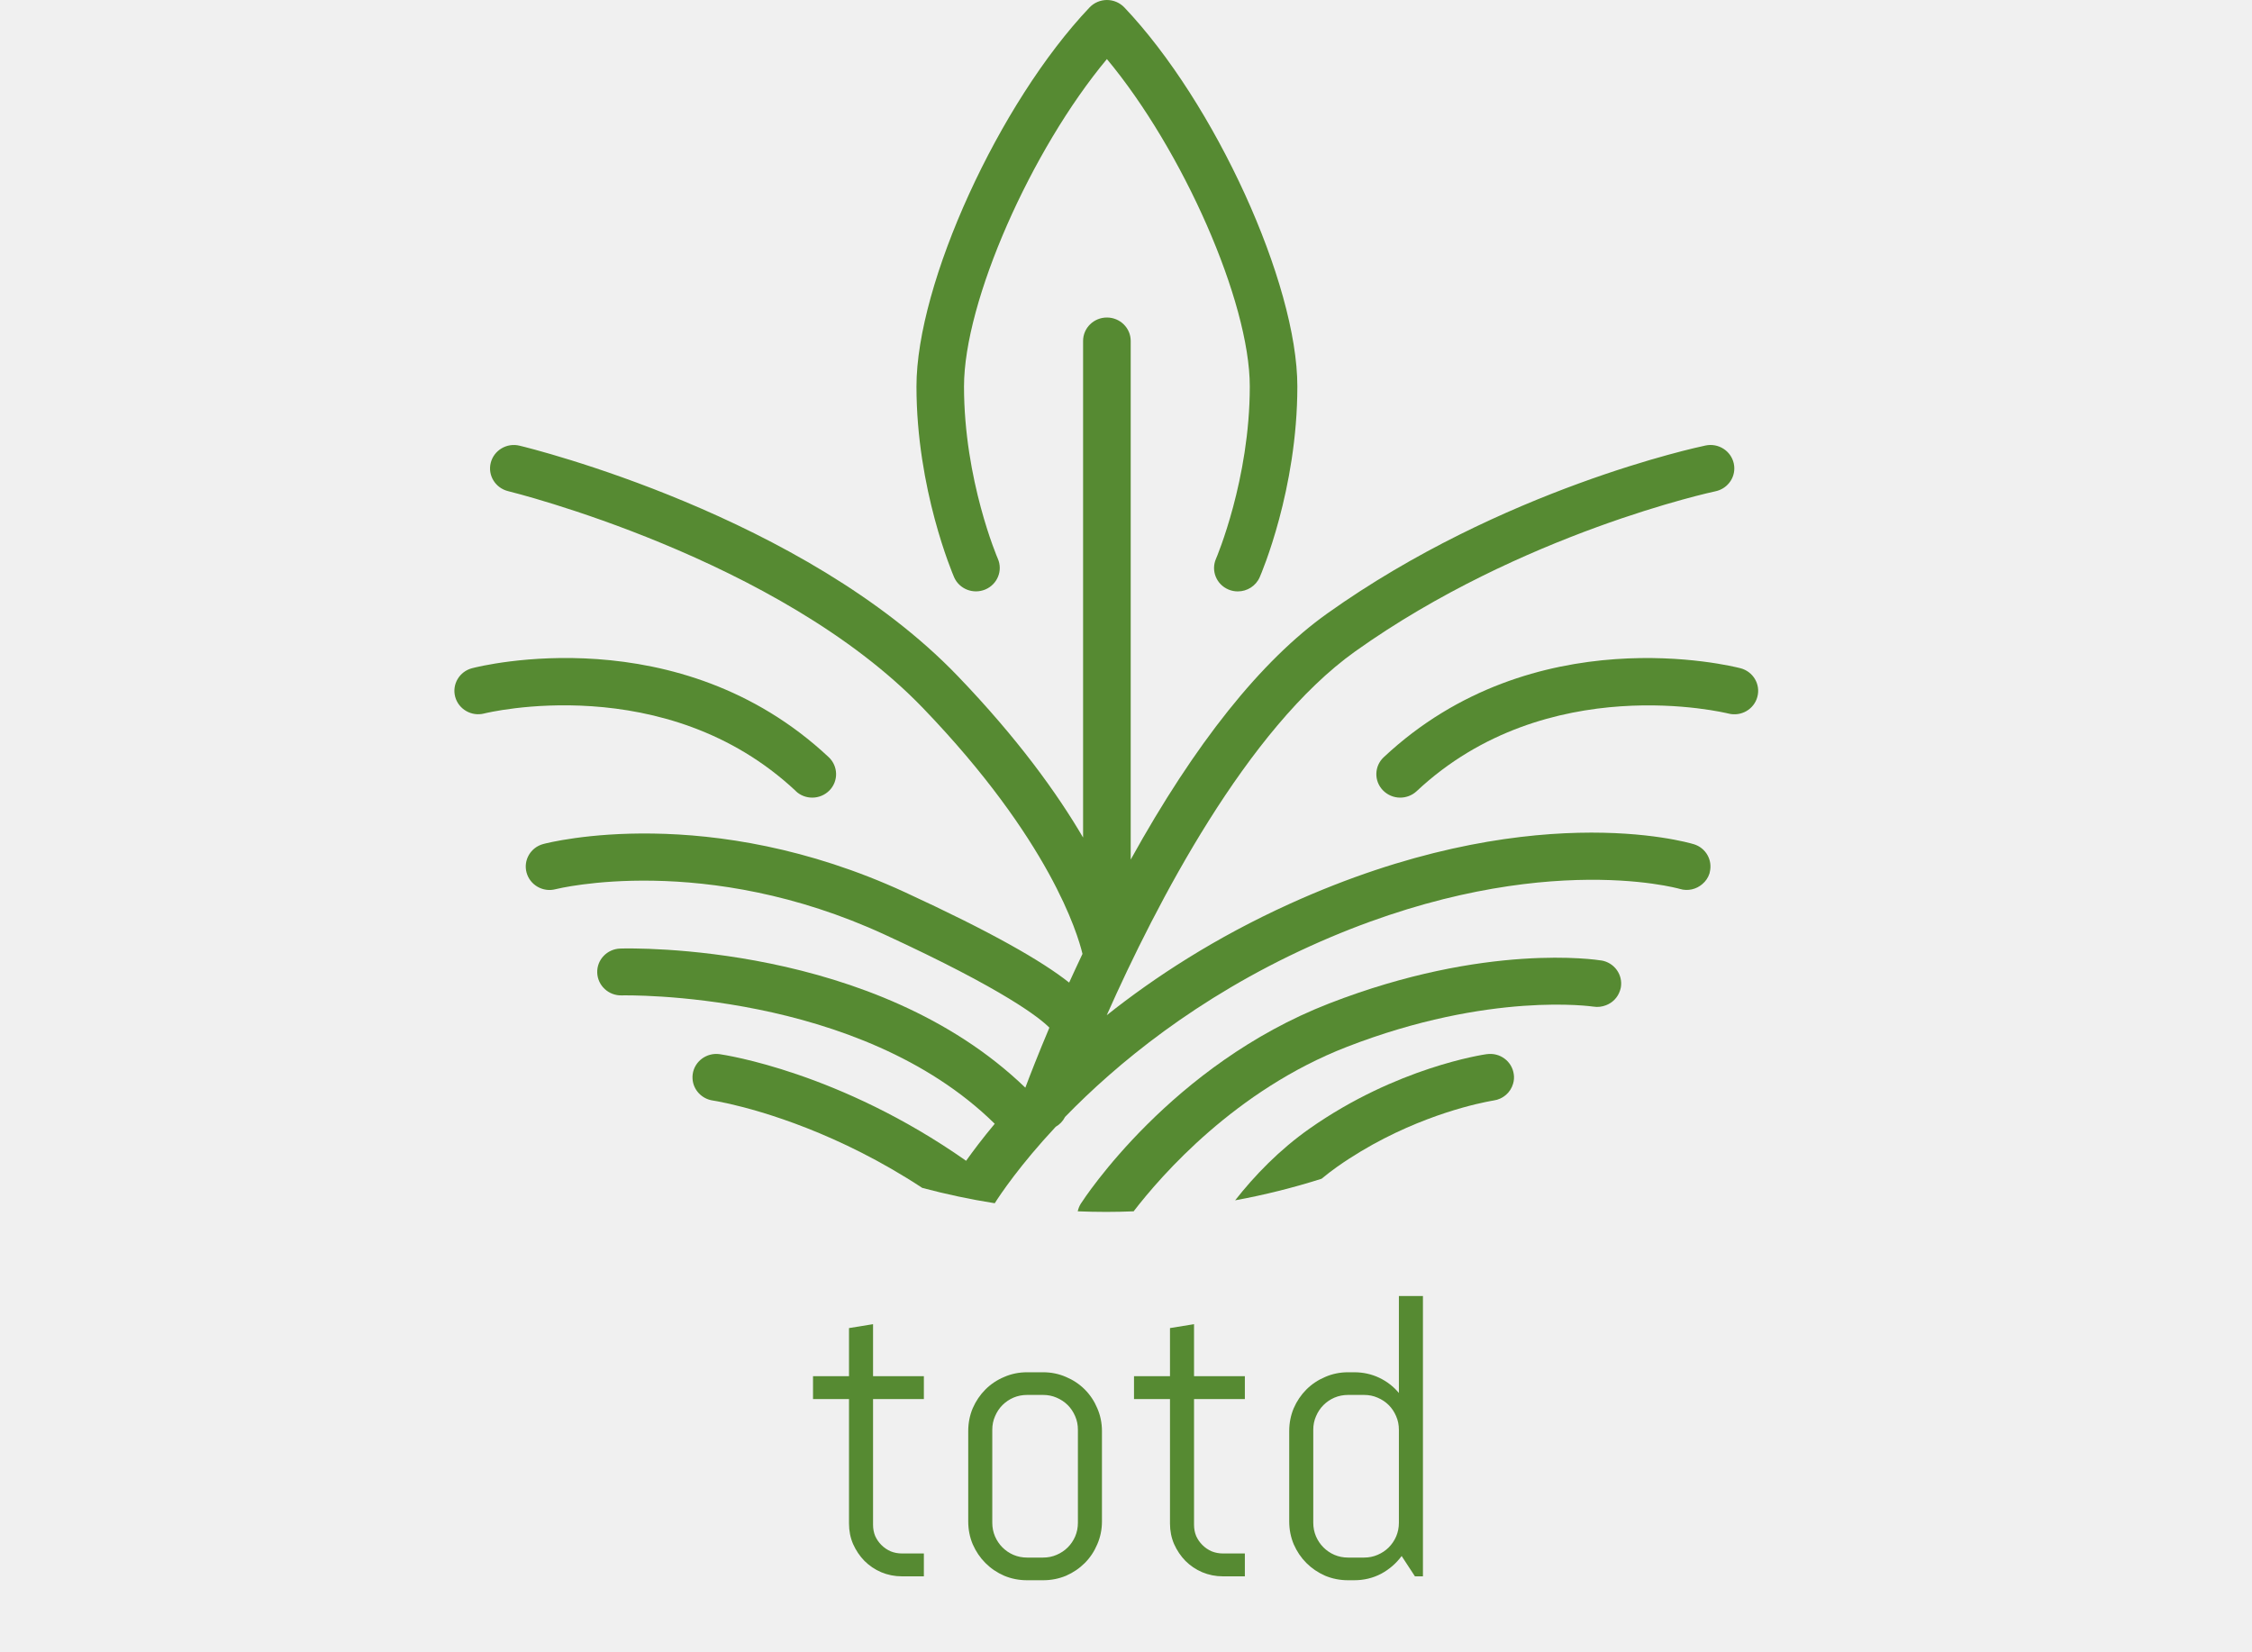
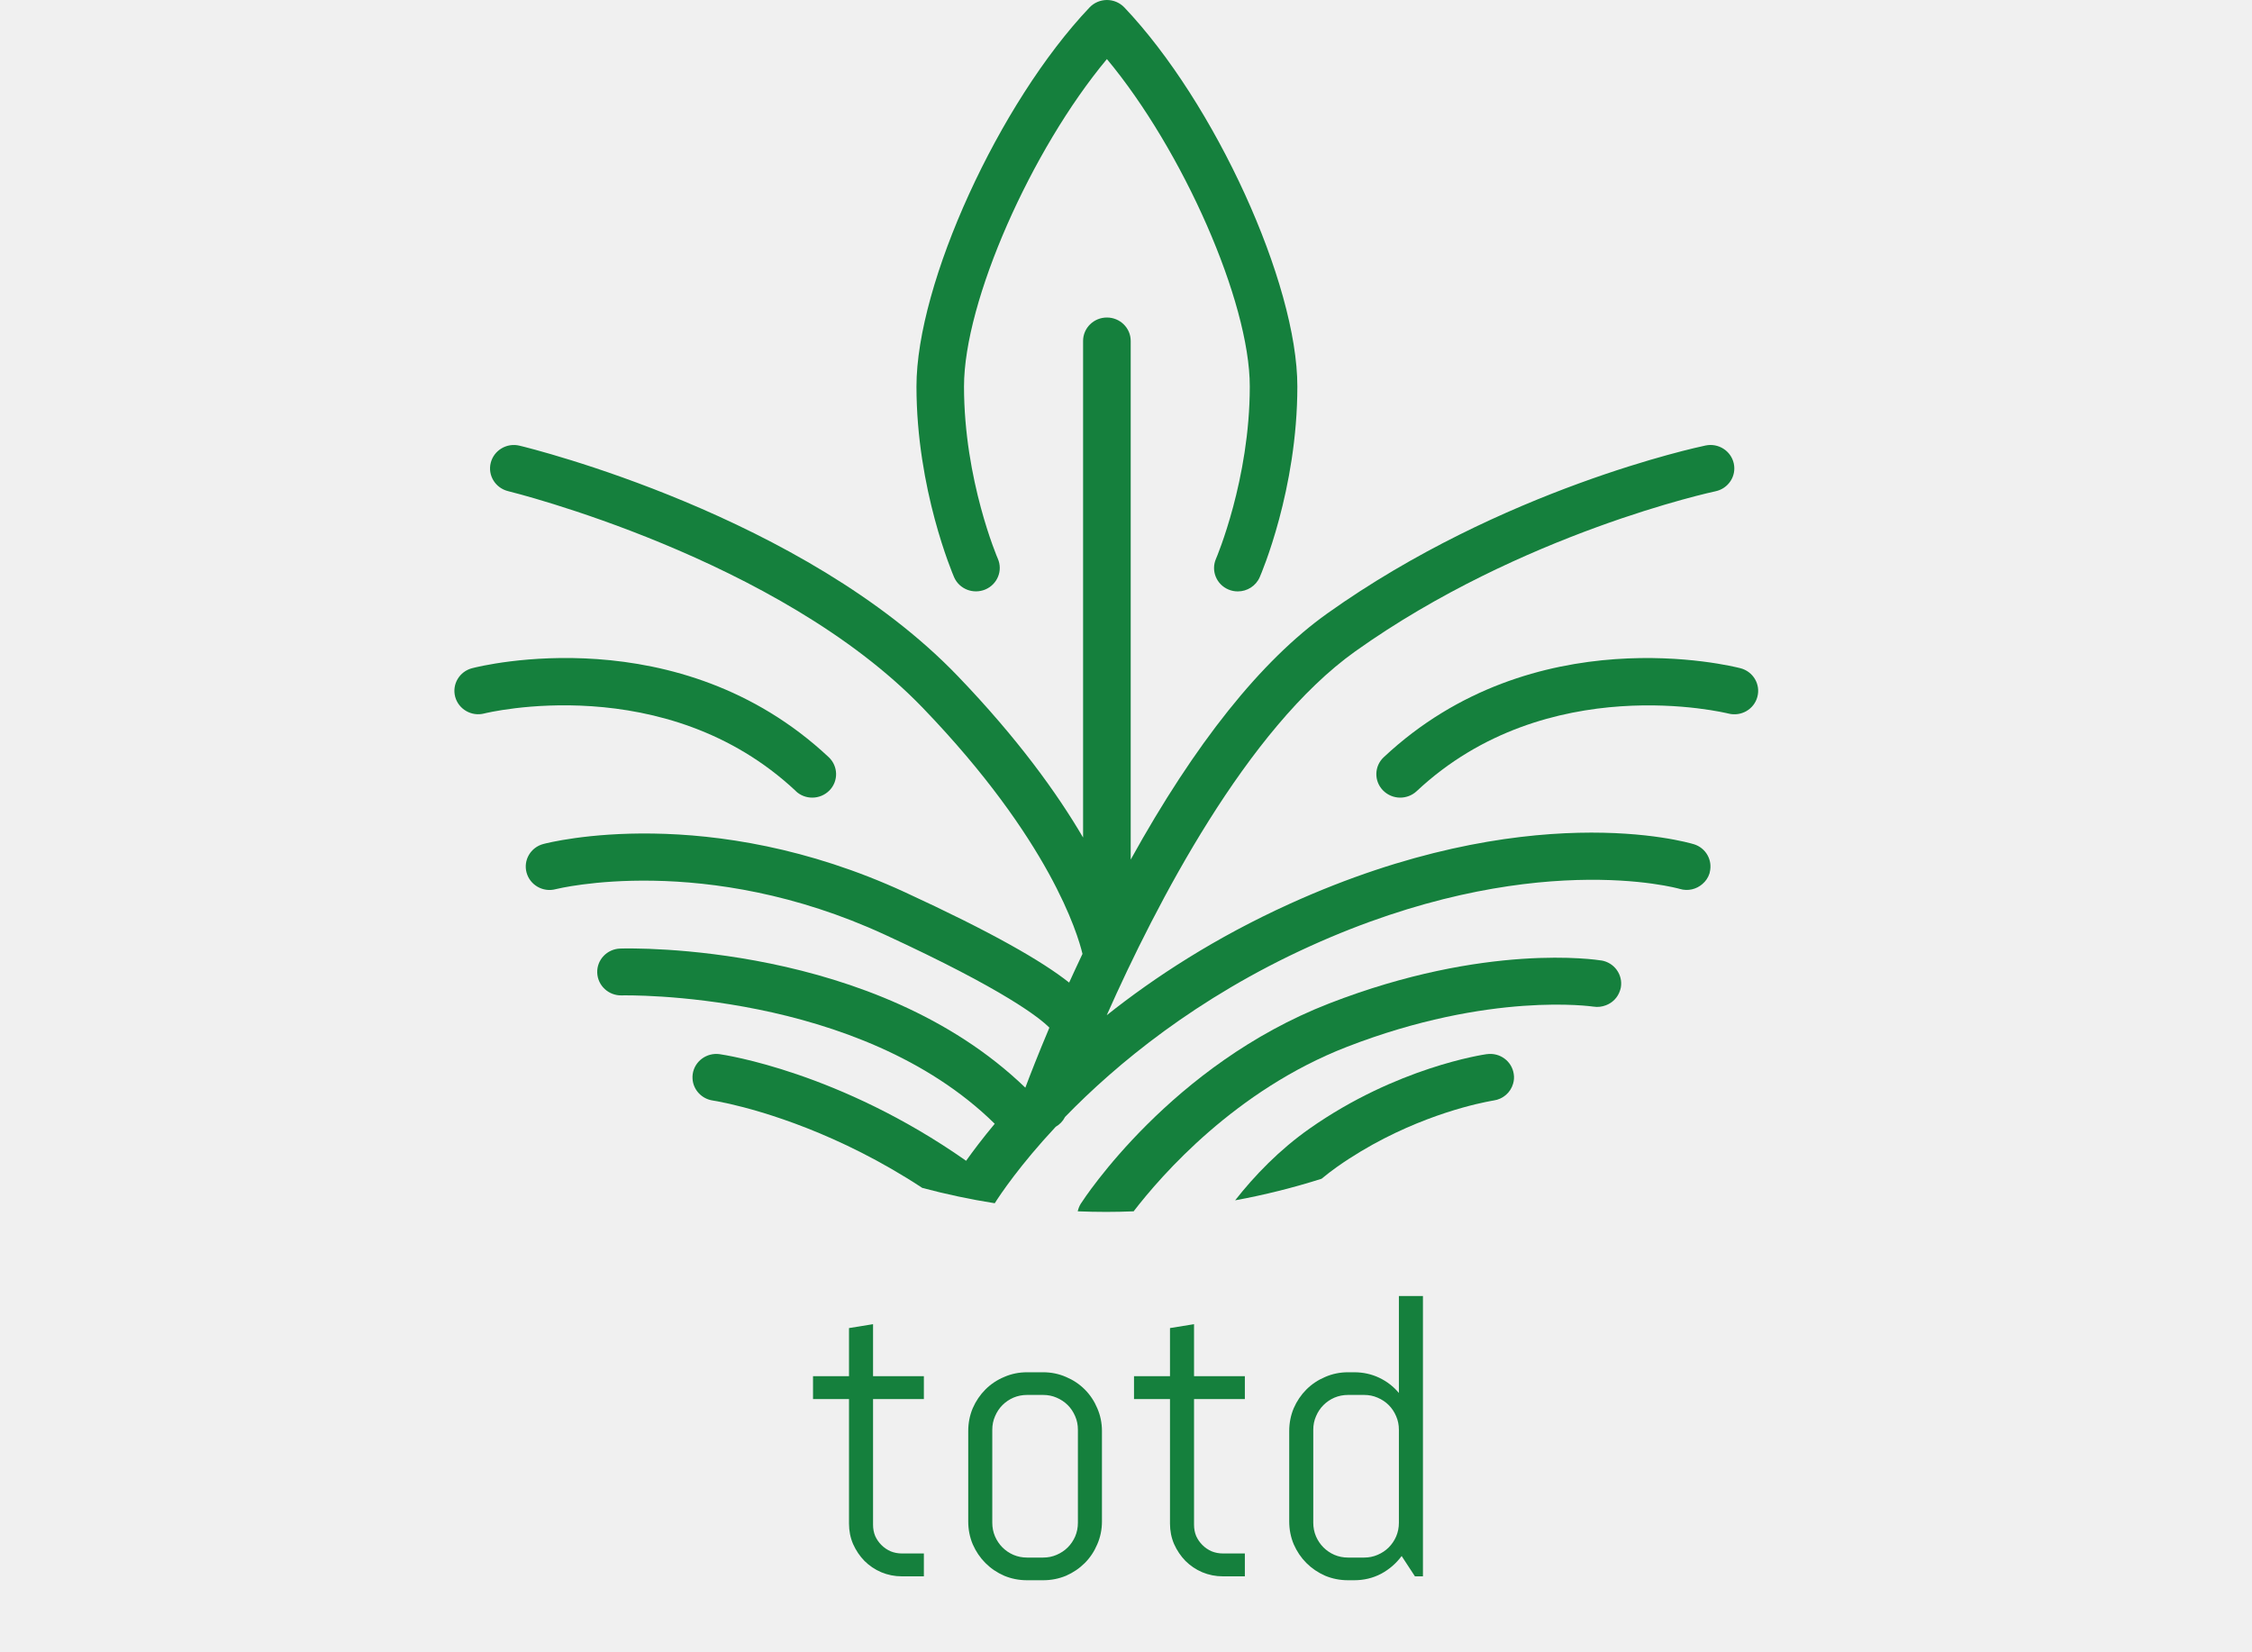
<svg xmlns="http://www.w3.org/2000/svg" width="90" height="66" viewBox="0 0 90 66" fill="none">
  <g clip-path="url(#clip0_114_3757)">
-     <path d="M39.378 23.559C39.861 23.355 40.085 22.805 39.878 22.33C39.864 22.3 38.526 19.188 38.526 15.446C38.526 12.046 41.215 5.986 44.237 2.361C47.258 5.986 49.947 12.046 49.947 15.446C49.947 19.155 48.622 22.274 48.596 22.333C48.389 22.808 48.612 23.358 49.095 23.561C49.216 23.613 49.345 23.636 49.469 23.636C49.837 23.636 50.19 23.423 50.344 23.067C50.406 22.927 51.848 19.567 51.848 15.444C51.848 11.321 48.555 4.111 44.934 0.297C44.753 0.108 44.501 0 44.239 0C43.977 0 43.723 0.108 43.544 0.297C39.923 4.111 36.626 11.332 36.626 15.444C36.626 19.555 38.07 22.925 38.129 23.067C38.336 23.543 38.895 23.762 39.378 23.559Z" fill="#568A32" />
-     <path d="M31.805 31.62C31.988 31.793 32.226 31.878 32.462 31.878C32.714 31.878 32.964 31.779 33.152 31.587C33.514 31.213 33.499 30.621 33.121 30.263C27.123 24.64 19.202 26.617 18.867 26.706C18.36 26.837 18.058 27.35 18.191 27.848C18.325 28.346 18.846 28.646 19.352 28.515C19.424 28.496 26.595 26.73 31.808 31.618L31.805 31.62Z" fill="#568A32" />
-     <path d="M69.554 26.706C69.219 26.62 61.298 24.64 55.3 30.263C54.919 30.619 54.905 31.213 55.269 31.587C55.457 31.779 55.707 31.878 55.959 31.878C56.195 31.878 56.433 31.791 56.616 31.62C61.829 26.732 68.997 28.499 69.071 28.517C69.58 28.648 70.099 28.351 70.232 27.85C70.368 27.35 70.063 26.837 69.556 26.706H69.554Z" fill="#568A32" />
-     <path d="M67.686 33.738C67.42 33.658 61.044 31.81 51.543 36.122C48.576 37.468 46.159 39.042 44.23 40.575C46.207 36.125 49.828 29.121 54.165 26.03C60.81 21.299 68.479 19.651 68.557 19.635C69.071 19.527 69.4 19.031 69.29 18.526C69.181 18.02 68.676 17.697 68.162 17.805C67.834 17.873 60.032 19.541 53.049 24.514C50.397 26.402 47.758 29.711 45.188 34.355V13.626C45.188 13.109 44.763 12.69 44.237 12.69C43.711 12.69 43.285 13.109 43.285 13.626V33.473C42.255 31.714 40.677 29.517 38.267 27.01C32.107 20.604 21.225 17.922 20.763 17.812C20.252 17.688 19.738 17.997 19.612 18.497C19.485 19.001 19.8 19.506 20.309 19.63C20.416 19.656 31.103 22.288 36.885 28.297C41.96 33.572 43.073 37.332 43.261 38.123C43.073 38.518 42.897 38.902 42.728 39.27C41.639 38.408 39.647 37.264 36.166 35.659C28.327 32.046 21.981 33.661 21.715 33.731C21.208 33.864 20.908 34.377 21.044 34.875C21.18 35.373 21.701 35.671 22.207 35.537C22.267 35.523 28.182 34.044 35.357 37.353C40.182 39.576 41.567 40.697 41.938 41.071C41.484 42.148 41.158 42.988 40.977 43.47C34.967 37.671 25.217 37.896 24.789 37.91C24.263 37.926 23.851 38.357 23.868 38.874C23.885 39.391 24.325 39.798 24.848 39.782C24.946 39.78 34.332 39.574 39.754 44.913C39.267 45.496 38.888 46.002 38.61 46.392C33.554 42.84 28.964 42.162 28.76 42.131C28.241 42.059 27.758 42.414 27.684 42.925C27.675 42.99 27.672 43.053 27.677 43.116C27.703 43.549 28.037 43.919 28.491 43.984C28.5 43.984 28.738 44.022 29.157 44.116C30.461 44.413 33.518 45.283 36.859 47.476C37.806 47.728 38.772 47.934 39.754 48.089C39.98 47.733 40.765 46.559 42.191 45.033C42.348 44.944 42.478 44.81 42.564 44.64C44.613 42.531 47.808 39.88 52.343 37.821C61.132 33.831 67.073 35.509 67.13 35.526C67.458 35.626 67.796 35.54 68.036 35.331C68.165 35.221 68.265 35.079 68.319 34.908C68.324 34.889 68.326 34.87 68.331 34.852C68.448 34.374 68.174 33.885 67.689 33.738H67.686Z" fill="#568A32" />
-     <path d="M63.996 38.387C63.811 38.357 59.38 37.671 53.118 40.105C46.813 42.555 43.34 47.881 43.195 48.105C43.133 48.201 43.095 48.306 43.071 48.412C43.449 48.426 43.828 48.435 44.208 48.435C44.589 48.435 44.941 48.426 45.305 48.412C46.426 46.956 49.385 43.566 53.818 41.843C59.552 39.614 63.644 40.227 63.682 40.231C63.856 40.259 64.025 40.236 64.179 40.177C64.441 40.079 64.648 39.871 64.739 39.599C64.753 39.555 64.769 39.511 64.777 39.461C64.862 38.951 64.513 38.469 63.994 38.385L63.996 38.387Z" fill="#568A32" />
-     <path d="M59.421 42.129C59.276 42.15 55.821 42.658 52.34 45.103C51.127 45.955 50.137 46.984 49.362 47.972C50.539 47.757 51.693 47.466 52.814 47.111C53.016 46.945 53.228 46.781 53.447 46.626C55.966 44.857 58.512 44.219 59.38 44.041C59.571 44.001 59.68 43.985 59.692 43.982C60.075 43.928 60.373 43.655 60.47 43.311C60.506 43.189 60.518 43.058 60.496 42.925C60.423 42.412 59.942 42.056 59.419 42.131L59.421 42.129Z" fill="#568A32" />
+     <path d="M39.378 23.559C39.861 23.355 40.085 22.805 39.878 22.33C39.864 22.3 38.526 19.188 38.526 15.446C38.526 12.046 41.215 5.986 44.237 2.361C47.258 5.986 49.947 12.046 49.947 15.446C49.947 19.155 48.622 22.274 48.596 22.333C48.389 22.808 48.612 23.358 49.095 23.561C49.216 23.613 49.345 23.636 49.469 23.636C49.837 23.636 50.19 23.423 50.344 23.067C50.406 22.927 51.848 19.567 51.848 15.444C51.848 11.321 48.555 4.111 44.934 0.297C44.753 0.108 44.501 0 44.239 0C43.977 0 43.723 0.108 43.544 0.297C39.923 4.111 36.626 11.332 36.626 15.444C36.626 19.555 38.07 22.925 38.129 23.067C38.336 23.543 38.895 23.762 39.378 23.559Z" fill="#15803D" />
+     <path d="M31.805 31.62C31.988 31.793 32.226 31.878 32.462 31.878C32.714 31.878 32.964 31.779 33.152 31.587C33.514 31.213 33.499 30.621 33.121 30.263C27.123 24.64 19.202 26.617 18.867 26.706C18.36 26.837 18.058 27.35 18.191 27.848C18.325 28.346 18.846 28.646 19.352 28.515C19.424 28.496 26.595 26.73 31.808 31.618L31.805 31.62Z" fill="#15803D" />
+     <path d="M69.554 26.706C69.219 26.62 61.298 24.64 55.3 30.263C54.919 30.619 54.905 31.213 55.269 31.587C55.457 31.779 55.707 31.878 55.959 31.878C56.195 31.878 56.433 31.791 56.616 31.62C61.829 26.732 68.997 28.499 69.071 28.517C69.58 28.648 70.099 28.351 70.232 27.85C70.368 27.35 70.063 26.837 69.556 26.706H69.554Z" fill="#15803D" />
+     <path d="M67.686 33.738C67.42 33.658 61.044 31.81 51.543 36.122C48.576 37.468 46.159 39.042 44.23 40.575C46.207 36.125 49.828 29.121 54.165 26.03C60.81 21.299 68.479 19.651 68.557 19.635C69.071 19.527 69.4 19.031 69.29 18.526C69.181 18.02 68.676 17.697 68.162 17.805C67.834 17.873 60.032 19.541 53.049 24.514C50.397 26.402 47.758 29.711 45.188 34.355V13.626C45.188 13.109 44.763 12.69 44.237 12.69C43.711 12.69 43.285 13.109 43.285 13.626V33.473C42.255 31.714 40.677 29.517 38.267 27.01C32.107 20.604 21.225 17.922 20.763 17.812C20.252 17.688 19.738 17.997 19.612 18.497C19.485 19.001 19.8 19.506 20.309 19.63C20.416 19.656 31.103 22.288 36.885 28.297C41.96 33.572 43.073 37.332 43.261 38.123C43.073 38.518 42.897 38.902 42.728 39.27C41.639 38.408 39.647 37.264 36.166 35.659C28.327 32.046 21.981 33.661 21.715 33.731C21.208 33.864 20.908 34.377 21.044 34.875C21.18 35.373 21.701 35.671 22.207 35.537C22.267 35.523 28.182 34.044 35.357 37.353C40.182 39.576 41.567 40.697 41.938 41.071C41.484 42.148 41.158 42.988 40.977 43.47C34.967 37.671 25.217 37.896 24.789 37.91C24.263 37.926 23.851 38.357 23.868 38.874C23.885 39.391 24.325 39.798 24.848 39.782C24.946 39.78 34.332 39.574 39.754 44.913C39.267 45.496 38.888 46.002 38.61 46.392C33.554 42.84 28.964 42.162 28.76 42.131C28.241 42.059 27.758 42.414 27.684 42.925C27.675 42.99 27.672 43.053 27.677 43.116C27.703 43.549 28.037 43.919 28.491 43.984C28.5 43.984 28.738 44.022 29.157 44.116C30.461 44.413 33.518 45.283 36.859 47.476C37.806 47.728 38.772 47.934 39.754 48.089C39.98 47.733 40.765 46.559 42.191 45.033C42.348 44.944 42.478 44.81 42.564 44.64C44.613 42.531 47.808 39.88 52.343 37.821C61.132 33.831 67.073 35.509 67.13 35.526C67.458 35.626 67.796 35.54 68.036 35.331C68.165 35.221 68.265 35.079 68.319 34.908C68.324 34.889 68.326 34.87 68.331 34.852C68.448 34.374 68.174 33.885 67.689 33.738H67.686Z" fill="#15803D" />
+     <path d="M63.996 38.387C63.811 38.357 59.38 37.671 53.118 40.105C46.813 42.555 43.34 47.881 43.195 48.105C43.133 48.201 43.095 48.306 43.071 48.412C43.449 48.426 43.828 48.435 44.208 48.435C44.589 48.435 44.941 48.426 45.305 48.412C46.426 46.956 49.385 43.566 53.818 41.843C59.552 39.614 63.644 40.227 63.682 40.231C63.856 40.259 64.025 40.236 64.179 40.177C64.441 40.079 64.648 39.871 64.739 39.599C64.753 39.555 64.769 39.511 64.777 39.461C64.862 38.951 64.513 38.469 63.994 38.385L63.996 38.387Z" fill="#15803D" />
+     <path d="M59.421 42.129C59.276 42.15 55.821 42.658 52.34 45.103C51.127 45.955 50.137 46.984 49.362 47.972C50.539 47.757 51.693 47.466 52.814 47.111C53.016 46.945 53.228 46.781 53.447 46.626C55.966 44.857 58.512 44.219 59.38 44.041C59.571 44.001 59.68 43.985 59.692 43.982C60.075 43.928 60.373 43.655 60.47 43.311C60.506 43.189 60.518 43.058 60.496 42.925C60.423 42.412 59.942 42.056 59.419 42.131L59.421 42.129Z" fill="#15803D" />
  </g>
-   <path d="M36.047 63C35.755 63 35.479 62.945 35.219 62.836C34.964 62.727 34.74 62.575 34.547 62.383C34.359 62.19 34.208 61.966 34.094 61.711C33.984 61.456 33.93 61.182 33.93 60.891V55.914H32.492V55H33.93V53.078L34.891 52.922V55H36.922V55.914H34.891V60.938C34.891 61.099 34.919 61.25 34.977 61.391C35.039 61.526 35.122 61.646 35.227 61.75C35.331 61.854 35.453 61.938 35.594 62C35.734 62.057 35.885 62.086 36.047 62.086H36.922V63H36.047ZM44.039 60.805C44.039 61.128 43.977 61.432 43.852 61.719C43.732 62.005 43.565 62.255 43.352 62.469C43.138 62.682 42.888 62.852 42.602 62.977C42.315 63.096 42.01 63.156 41.688 63.156H41.047C40.724 63.156 40.419 63.096 40.133 62.977C39.846 62.852 39.596 62.682 39.383 62.469C39.169 62.255 39 62.005 38.875 61.719C38.755 61.432 38.695 61.128 38.695 60.805V57.195C38.695 56.872 38.755 56.568 38.875 56.281C39 55.995 39.169 55.745 39.383 55.531C39.596 55.318 39.846 55.151 40.133 55.031C40.419 54.906 40.724 54.844 41.047 54.844H41.688C42.01 54.844 42.315 54.906 42.602 55.031C42.888 55.151 43.138 55.318 43.352 55.531C43.565 55.745 43.732 55.995 43.852 56.281C43.977 56.568 44.039 56.872 44.039 57.195V60.805ZM43.078 57.141C43.078 56.948 43.042 56.768 42.969 56.602C42.896 56.43 42.797 56.281 42.672 56.156C42.547 56.031 42.398 55.932 42.227 55.859C42.06 55.786 41.88 55.75 41.688 55.75H41.047C40.854 55.75 40.672 55.786 40.5 55.859C40.333 55.932 40.188 56.031 40.062 56.156C39.938 56.281 39.839 56.43 39.766 56.602C39.693 56.768 39.656 56.948 39.656 57.141V60.859C39.656 61.052 39.693 61.234 39.766 61.406C39.839 61.573 39.938 61.719 40.062 61.844C40.188 61.969 40.333 62.068 40.5 62.141C40.672 62.214 40.854 62.25 41.047 62.25H41.688C41.88 62.25 42.06 62.214 42.227 62.141C42.398 62.068 42.547 61.969 42.672 61.844C42.797 61.719 42.896 61.573 42.969 61.406C43.042 61.234 43.078 61.052 43.078 60.859V57.141ZM48.875 63C48.583 63 48.307 62.945 48.047 62.836C47.792 62.727 47.568 62.575 47.375 62.383C47.188 62.19 47.036 61.966 46.922 61.711C46.812 61.456 46.758 61.182 46.758 60.891V55.914H45.32V55H46.758V53.078L47.719 52.922V55H49.75V55.914H47.719V60.938C47.719 61.099 47.747 61.25 47.805 61.391C47.867 61.526 47.95 61.646 48.055 61.75C48.159 61.854 48.281 61.938 48.422 62C48.562 62.057 48.714 62.086 48.875 62.086H49.75V63H48.875ZM56.547 63L56.016 62.188C55.797 62.484 55.523 62.721 55.195 62.898C54.867 63.07 54.508 63.156 54.117 63.156H53.875C53.552 63.156 53.247 63.096 52.961 62.977C52.675 62.852 52.425 62.682 52.211 62.469C51.997 62.255 51.828 62.005 51.703 61.719C51.583 61.432 51.523 61.128 51.523 60.805V57.195C51.523 56.872 51.583 56.568 51.703 56.281C51.828 55.995 51.997 55.745 52.211 55.531C52.425 55.318 52.675 55.151 52.961 55.031C53.247 54.906 53.552 54.844 53.875 54.844H54.117C54.477 54.844 54.81 54.917 55.117 55.062C55.425 55.208 55.688 55.411 55.906 55.672V51.797H56.867V63H56.547ZM55.906 57.141C55.906 56.948 55.87 56.768 55.797 56.602C55.724 56.43 55.625 56.281 55.5 56.156C55.375 56.031 55.227 55.932 55.055 55.859C54.888 55.786 54.708 55.75 54.516 55.75H53.875C53.682 55.75 53.5 55.786 53.328 55.859C53.161 55.932 53.016 56.031 52.891 56.156C52.766 56.281 52.667 56.43 52.594 56.602C52.521 56.768 52.484 56.948 52.484 57.141V60.859C52.484 61.052 52.521 61.234 52.594 61.406C52.667 61.573 52.766 61.719 52.891 61.844C53.016 61.969 53.161 62.068 53.328 62.141C53.5 62.214 53.682 62.25 53.875 62.25H54.516C54.708 62.25 54.888 62.214 55.055 62.141C55.227 62.068 55.375 61.969 55.5 61.844C55.625 61.719 55.724 61.573 55.797 61.406C55.87 61.234 55.906 61.052 55.906 60.859V57.141Z" fill="#568A32" />
+   <path d="M36.047 63C35.755 63 35.479 62.945 35.219 62.836C34.964 62.727 34.74 62.575 34.547 62.383C34.359 62.19 34.208 61.966 34.094 61.711C33.984 61.456 33.93 61.182 33.93 60.891V55.914H32.492V55H33.93V53.078L34.891 52.922V55H36.922V55.914H34.891V60.938C34.891 61.099 34.919 61.25 34.977 61.391C35.039 61.526 35.122 61.646 35.227 61.75C35.331 61.854 35.453 61.938 35.594 62C35.734 62.057 35.885 62.086 36.047 62.086H36.922V63H36.047ZM44.039 60.805C44.039 61.128 43.977 61.432 43.852 61.719C43.732 62.005 43.565 62.255 43.352 62.469C43.138 62.682 42.888 62.852 42.602 62.977C42.315 63.096 42.01 63.156 41.688 63.156H41.047C40.724 63.156 40.419 63.096 40.133 62.977C39.846 62.852 39.596 62.682 39.383 62.469C39.169 62.255 39 62.005 38.875 61.719C38.755 61.432 38.695 61.128 38.695 60.805V57.195C38.695 56.872 38.755 56.568 38.875 56.281C39 55.995 39.169 55.745 39.383 55.531C39.596 55.318 39.846 55.151 40.133 55.031C40.419 54.906 40.724 54.844 41.047 54.844H41.688C42.01 54.844 42.315 54.906 42.602 55.031C42.888 55.151 43.138 55.318 43.352 55.531C43.565 55.745 43.732 55.995 43.852 56.281C43.977 56.568 44.039 56.872 44.039 57.195V60.805ZM43.078 57.141C43.078 56.948 43.042 56.768 42.969 56.602C42.896 56.43 42.797 56.281 42.672 56.156C42.547 56.031 42.398 55.932 42.227 55.859C42.06 55.786 41.88 55.75 41.688 55.75H41.047C40.854 55.75 40.672 55.786 40.5 55.859C40.333 55.932 40.188 56.031 40.062 56.156C39.938 56.281 39.839 56.43 39.766 56.602C39.693 56.768 39.656 56.948 39.656 57.141V60.859C39.656 61.052 39.693 61.234 39.766 61.406C39.839 61.573 39.938 61.719 40.062 61.844C40.188 61.969 40.333 62.068 40.5 62.141C40.672 62.214 40.854 62.25 41.047 62.25H41.688C41.88 62.25 42.06 62.214 42.227 62.141C42.398 62.068 42.547 61.969 42.672 61.844C42.797 61.719 42.896 61.573 42.969 61.406C43.042 61.234 43.078 61.052 43.078 60.859V57.141ZM48.875 63C48.583 63 48.307 62.945 48.047 62.836C47.792 62.727 47.568 62.575 47.375 62.383C47.188 62.19 47.036 61.966 46.922 61.711C46.812 61.456 46.758 61.182 46.758 60.891V55.914H45.32V55H46.758V53.078L47.719 52.922V55H49.75V55.914H47.719V60.938C47.719 61.099 47.747 61.25 47.805 61.391C47.867 61.526 47.95 61.646 48.055 61.75C48.159 61.854 48.281 61.938 48.422 62C48.562 62.057 48.714 62.086 48.875 62.086H49.75V63H48.875ZM56.547 63L56.016 62.188C55.797 62.484 55.523 62.721 55.195 62.898C54.867 63.07 54.508 63.156 54.117 63.156H53.875C53.552 63.156 53.247 63.096 52.961 62.977C52.675 62.852 52.425 62.682 52.211 62.469C51.997 62.255 51.828 62.005 51.703 61.719C51.583 61.432 51.523 61.128 51.523 60.805V57.195C51.523 56.872 51.583 56.568 51.703 56.281C51.828 55.995 51.997 55.745 52.211 55.531C52.425 55.318 52.675 55.151 52.961 55.031C53.247 54.906 53.552 54.844 53.875 54.844H54.117C54.477 54.844 54.81 54.917 55.117 55.062C55.425 55.208 55.688 55.411 55.906 55.672V51.797H56.867V63H56.547ZM55.906 57.141C55.906 56.948 55.87 56.768 55.797 56.602C55.724 56.43 55.625 56.281 55.5 56.156C55.375 56.031 55.227 55.932 55.055 55.859C54.888 55.786 54.708 55.75 54.516 55.75H53.875C53.682 55.75 53.5 55.786 53.328 55.859C53.161 55.932 53.016 56.031 52.891 56.156C52.766 56.281 52.667 56.43 52.594 56.602C52.521 56.768 52.484 56.948 52.484 57.141V60.859C52.484 61.052 52.521 61.234 52.594 61.406C52.667 61.573 52.766 61.719 52.891 61.844C53.016 61.969 53.161 62.068 53.328 62.141C53.5 62.214 53.682 62.25 53.875 62.25H54.516C54.708 62.25 54.888 62.214 55.055 62.141C55.227 62.068 55.375 61.969 55.5 61.844C55.625 61.719 55.724 61.573 55.797 61.406C55.87 61.234 55.906 61.052 55.906 60.859V57.141Z" fill="#15803D" />
  <defs>
    <clipPath id="clip0_114_3757">
      <rect width="52.105" height="48.438" fill="white" transform="translate(18.1579)" />
    </clipPath>
  </defs>
</svg>
